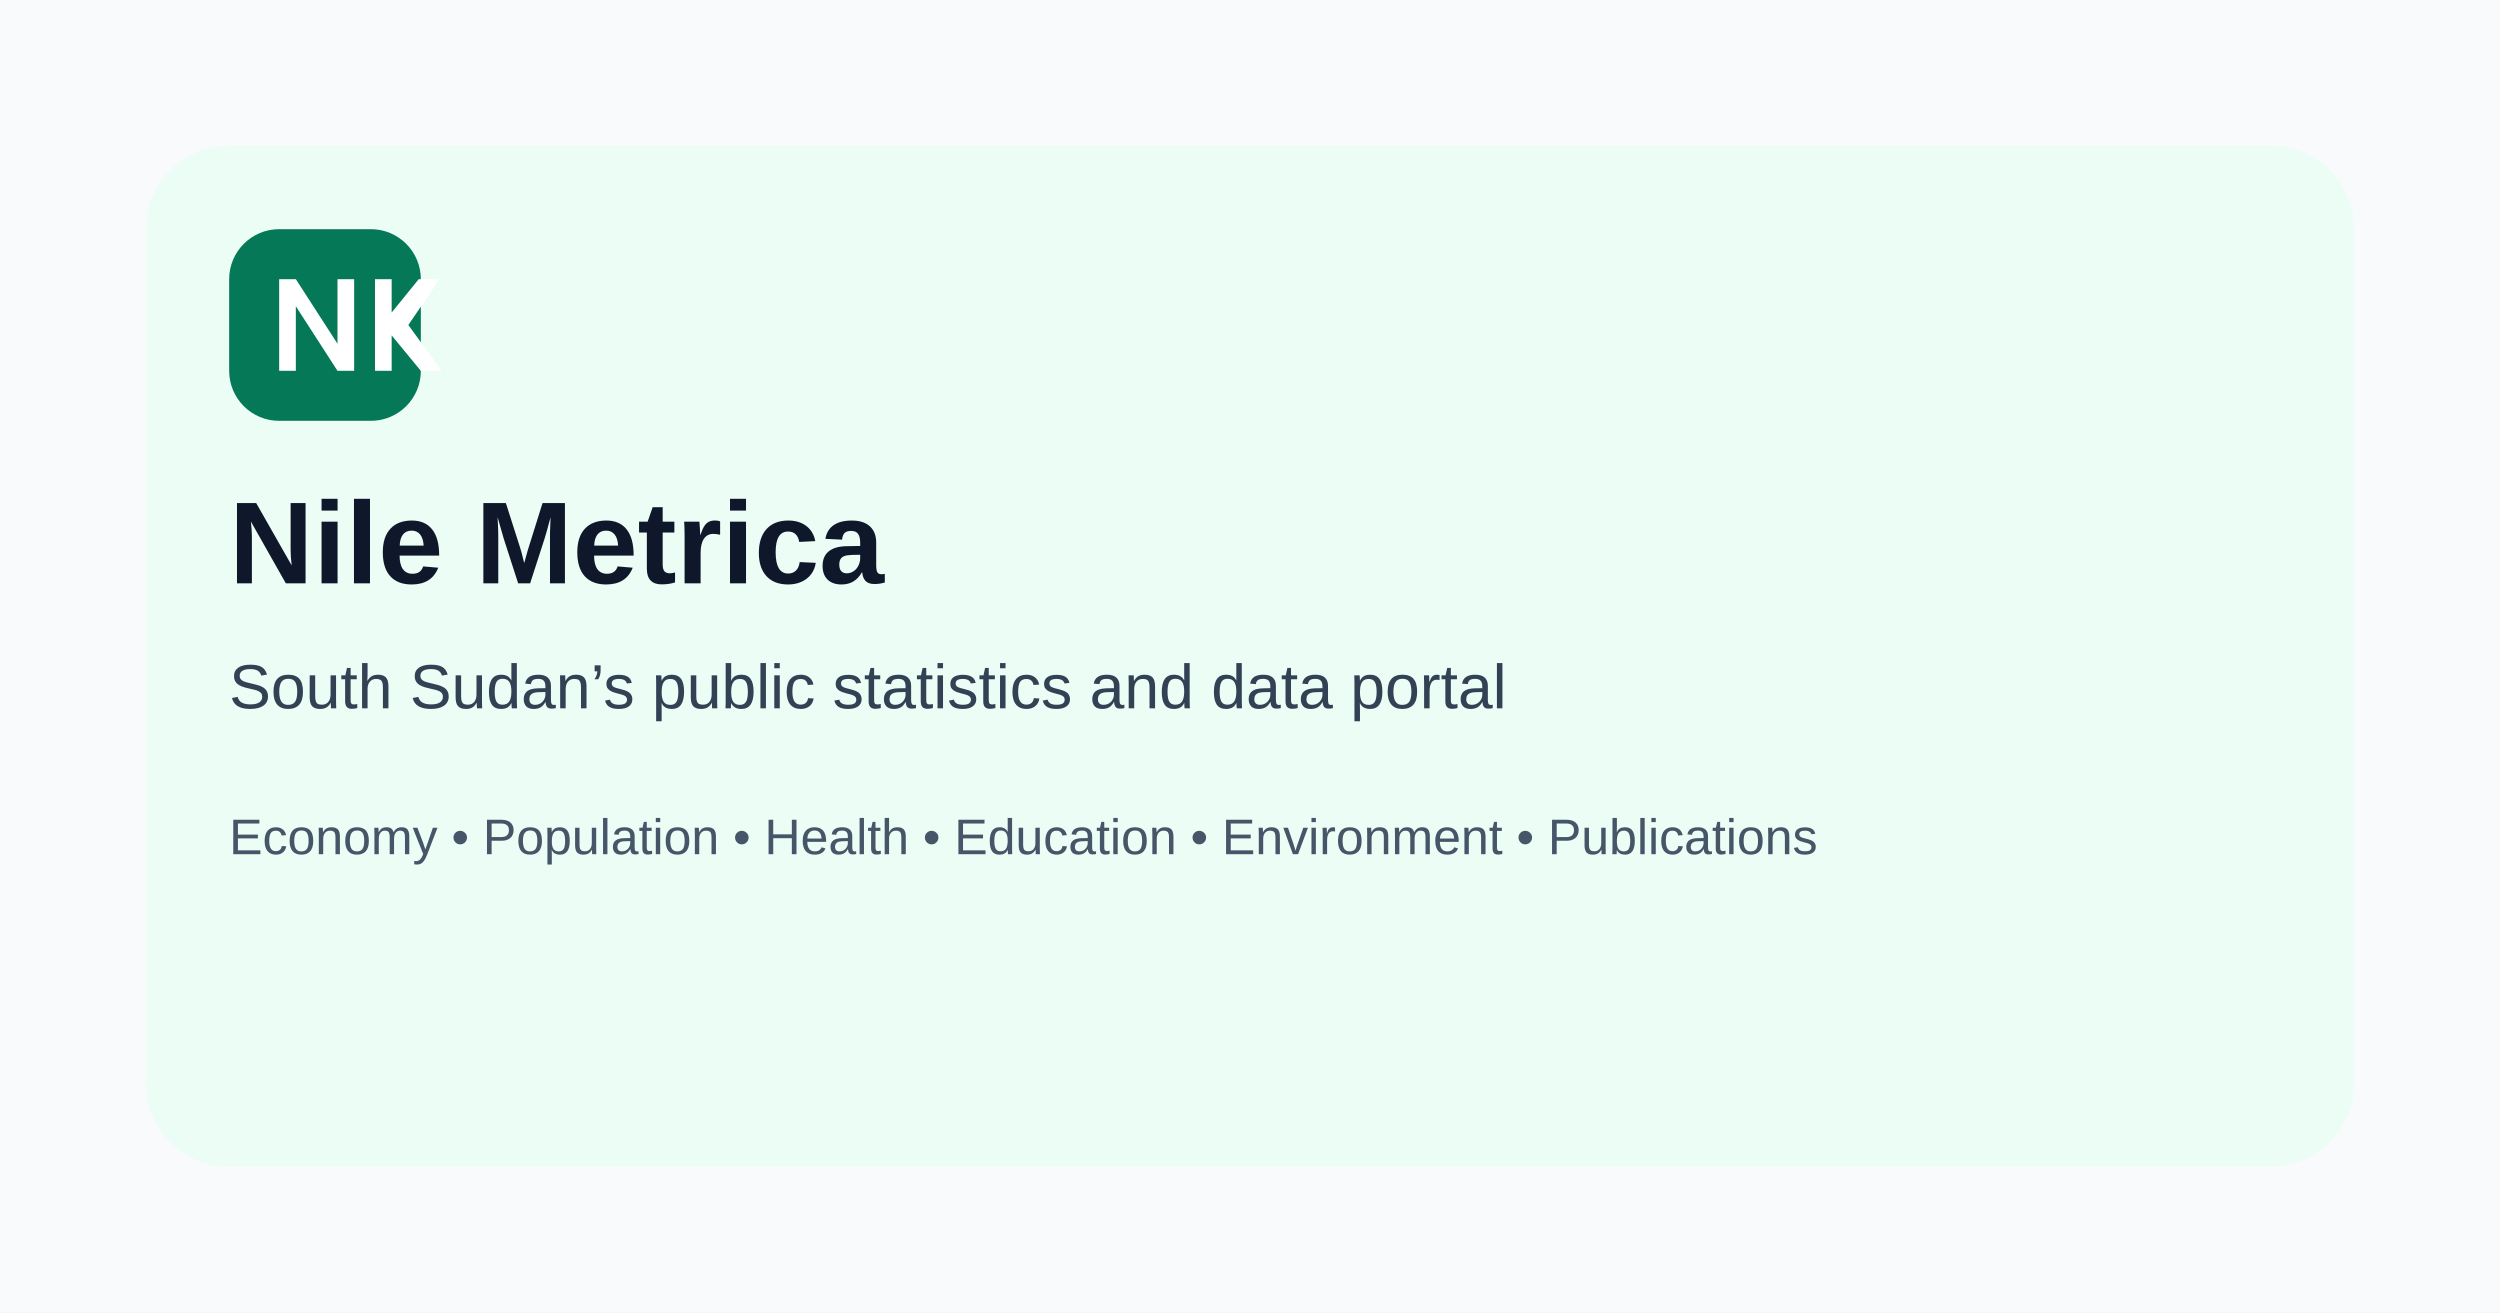
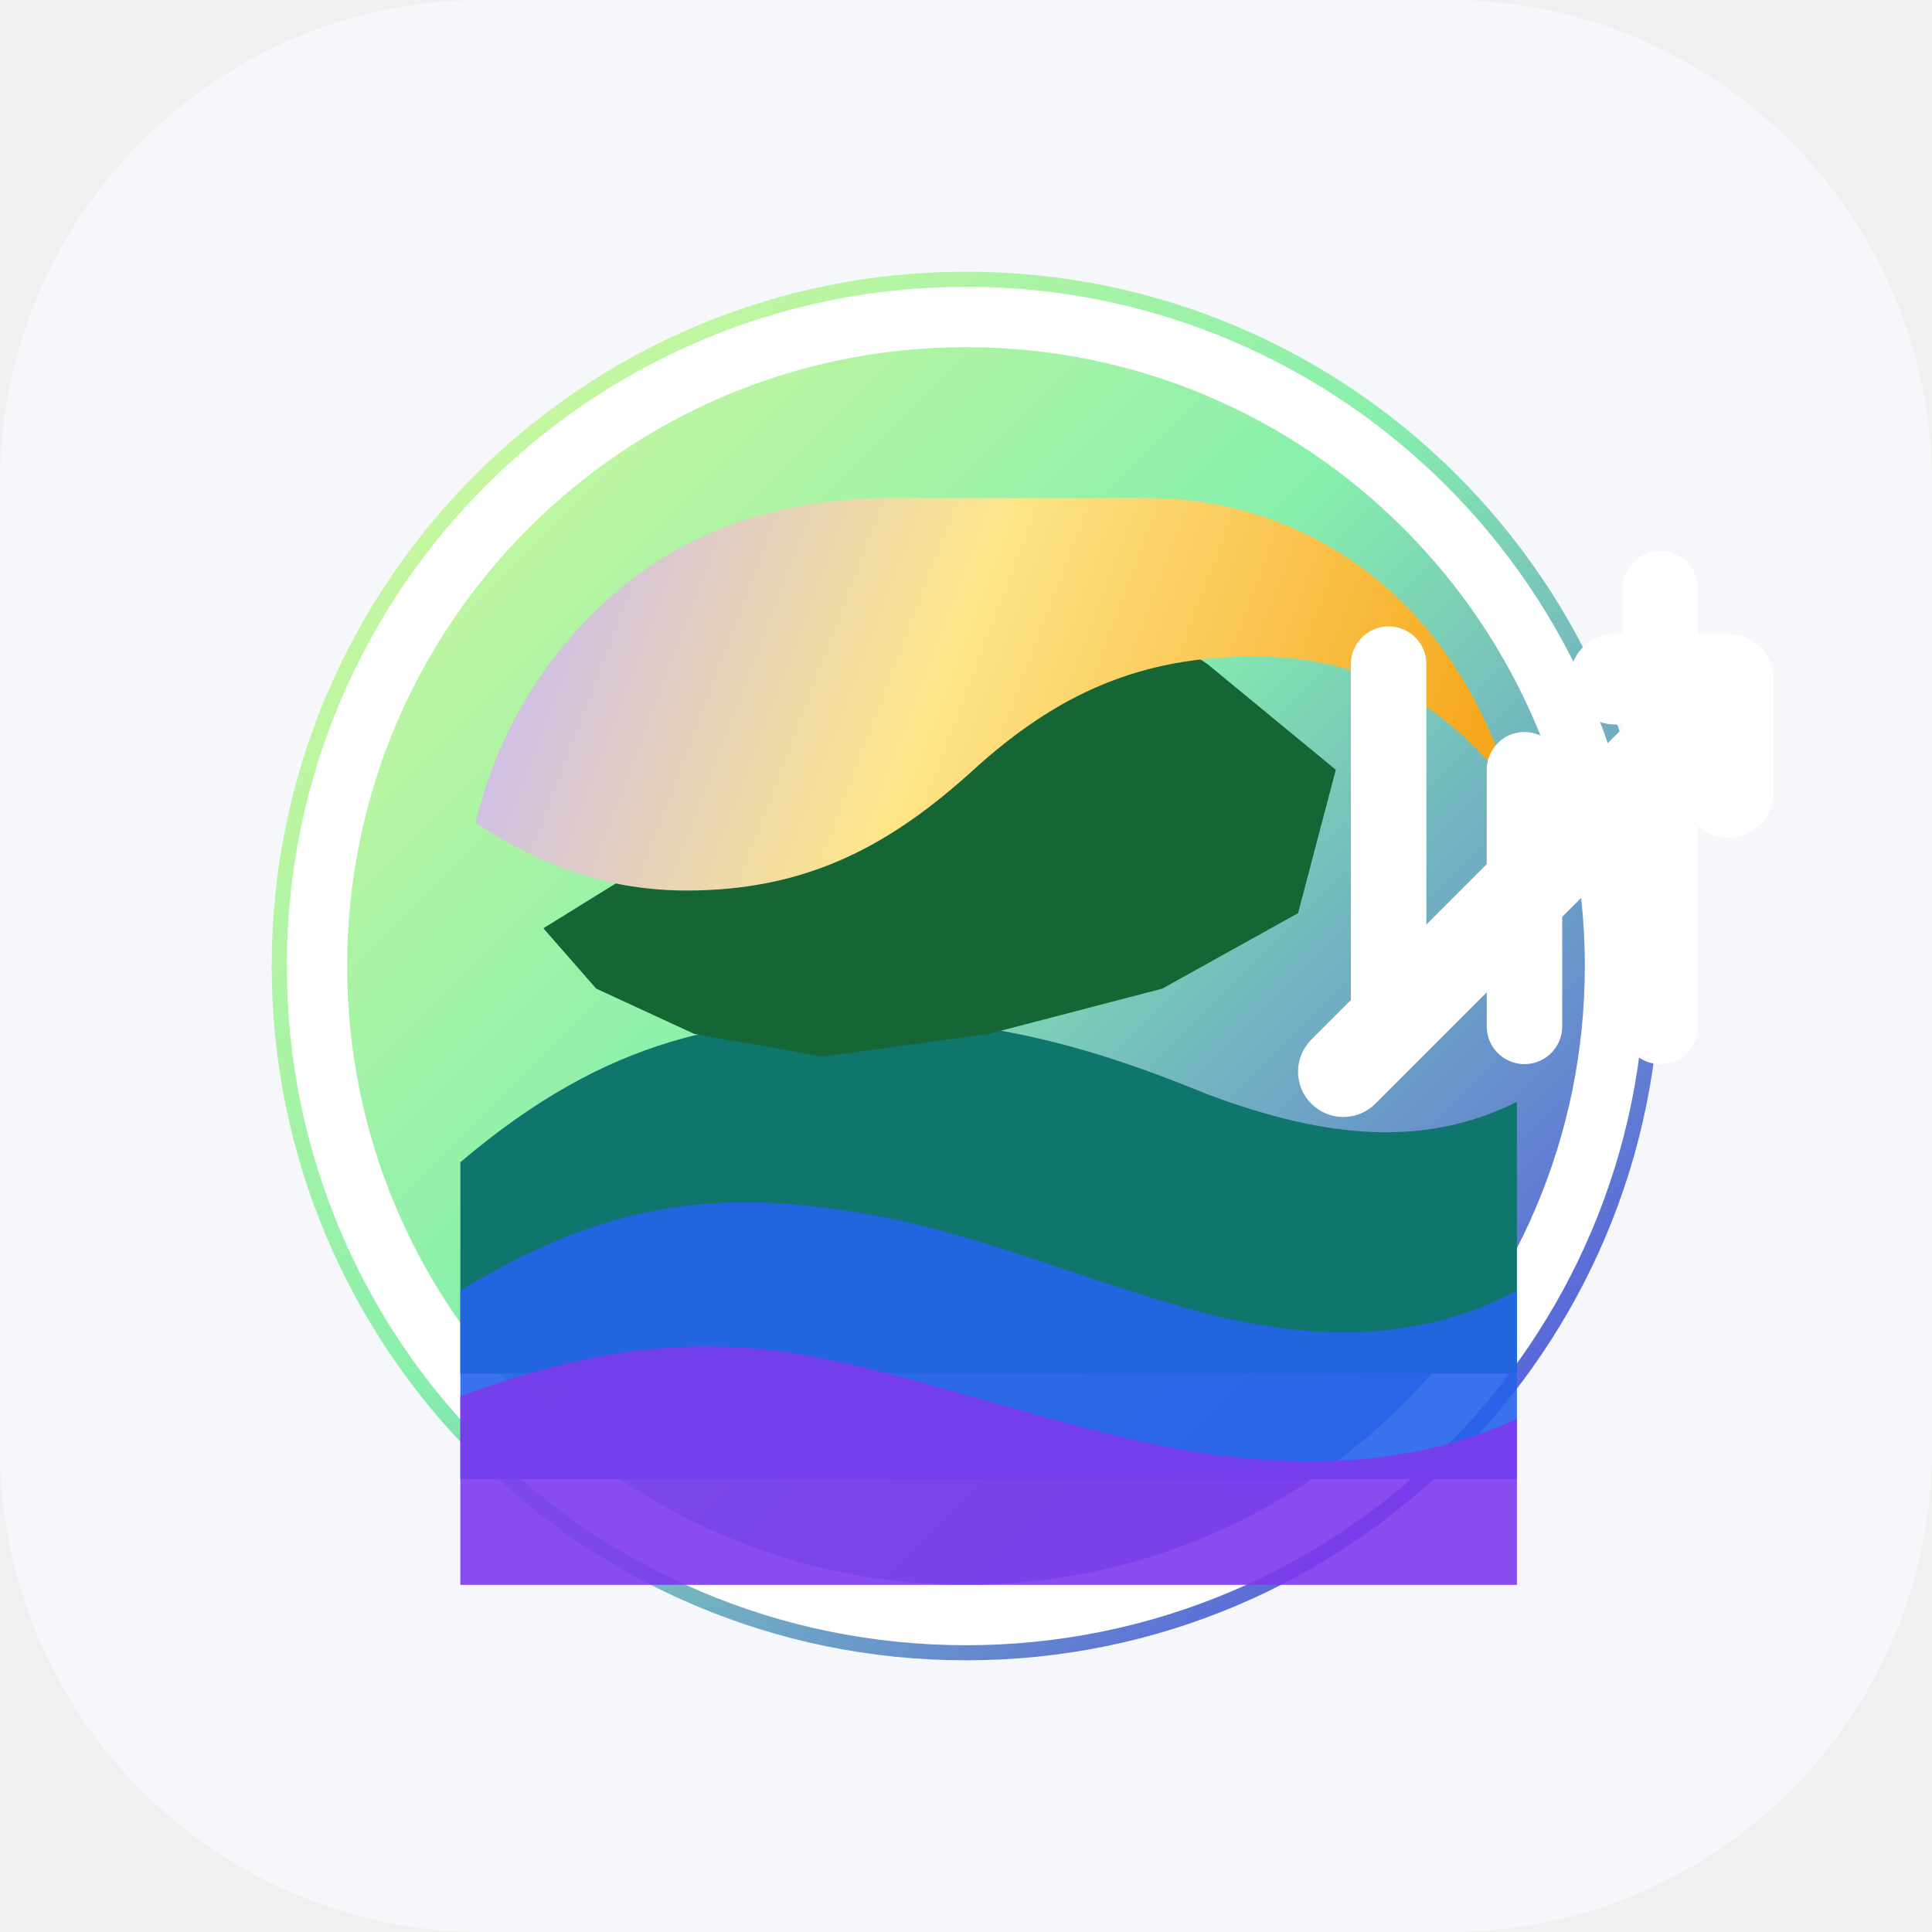
- <svg xmlns="http://www.w3.org/2000/svg" width="1200" height="630" viewBox="0 0 1200 630" fill="none">
-   <rect width="1200" height="630" fill="#F8FAFC" />
-   <rect x="70" y="70" width="1060" height="490" rx="40" fill="#ECFDF5" />
-   <rect x="110" y="110" width="92" height="92" rx="24" fill="#047857" />
-   <path d="M134 178V134H142L162 165V134H170V178H162L142 147V178H134Z" fill="white" />
-   <path d="M180 178V134H188V150L201 134H211L196 156L212 178H202L188 161V178H180Z" fill="white" />
-   <text x="110" y="280" fill="#0F172A" font-family="Arial, Helvetica, sans-serif" font-size="56" font-weight="700">
-     Nile Metrica
-   </text>
-   <text x="110" y="340" fill="#334155" font-family="Arial, Helvetica, sans-serif" font-size="30">
-     South Sudan’s public statistics and data portal
-   </text>
-   <text x="110" y="410" fill="#475569" font-family="Arial, Helvetica, sans-serif" font-size="24">
-     Economy • Population • Health • Education • Environment • Publications
-   </text>
+ <svg xmlns="http://www.w3.org/2000/svg" width="256" height="256" viewBox="0 0 256 256" fill="none">
+   <rect width="256" height="256" rx="64" fill="#F5F7FA" />
+   <circle cx="128" cy="128" r="92" fill="url(#bg)" />
+   <circle cx="128" cy="128" r="86" stroke="#FFFFFF" stroke-width="8" />
+   <path d="M61 154C81 137 97 135 114 135C130 135 143 138 160 145C176 151 189 152 201 146V182H61V154Z" fill="#0F766E" />
+   <path d="M61 171C79 160 93 158 109 160C126 162 139 168 156 173C173 178 188 178 201 171V196H61V171Z" fill="#2563EB" fill-opacity="0.9" />
+   <path d="M61 185C80 178 94 177 109 180C124 183 140 189 156 192C173 195 188 194 201 188V210H61V185Z" fill="#7C3AED" fill-opacity="0.9" />
+   <path d="M72 123L93 110L108 95L124 86L145 78L160 88L177 102L172 121L154 131L131 137L109 140L92 137L79 131L72 123Z" fill="#166534" />
+   <path d="M152 66C165 66 177 71 186 80C192 86 197 94 200 104C190 92 180 87 166 87C151 87 140 92 129 102C118 112 107 118 91 118C81 118 72 115 63 109C66 97 72 87 81 79C91 70 104 66 118 66H152Z" fill="url(#sun)" />
+   <path d="M184 88V136" stroke="#FFFFFF" stroke-width="10" stroke-linecap="round" />
+   <path d="M202 102V136" stroke="#FFFFFF" stroke-width="10" stroke-linecap="round" />
+   <path d="M220 78L220 136" stroke="#FFFFFF" stroke-width="10" stroke-linecap="round" />
+   <path d="M178 142L229 91" stroke="#FFFFFF" stroke-width="12" stroke-linecap="round" />
+   <path d="M214 90H229V105" stroke="#FFFFFF" stroke-width="12" stroke-linecap="round" stroke-linejoin="round" />
+   <defs>
+     <linearGradient id="bg" x1="46" y1="46" x2="210" y2="210" gradientUnits="userSpaceOnUse">
+       <stop stop-color="#D9F99D" />
+       <stop offset="0.45" stop-color="#86EFAC" />
+       <stop offset="1" stop-color="#4F46E5" />
+     </linearGradient>
+     <linearGradient id="sun" x1="63" y1="66" x2="200" y2="118" gradientUnits="userSpaceOnUse">
+       <stop stop-color="#C4B5FD" />
+       <stop offset="0.45" stop-color="#FDE68A" />
+       <stop offset="1" stop-color="#F59E0B" />
+     </linearGradient>
+   </defs>
</svg>
